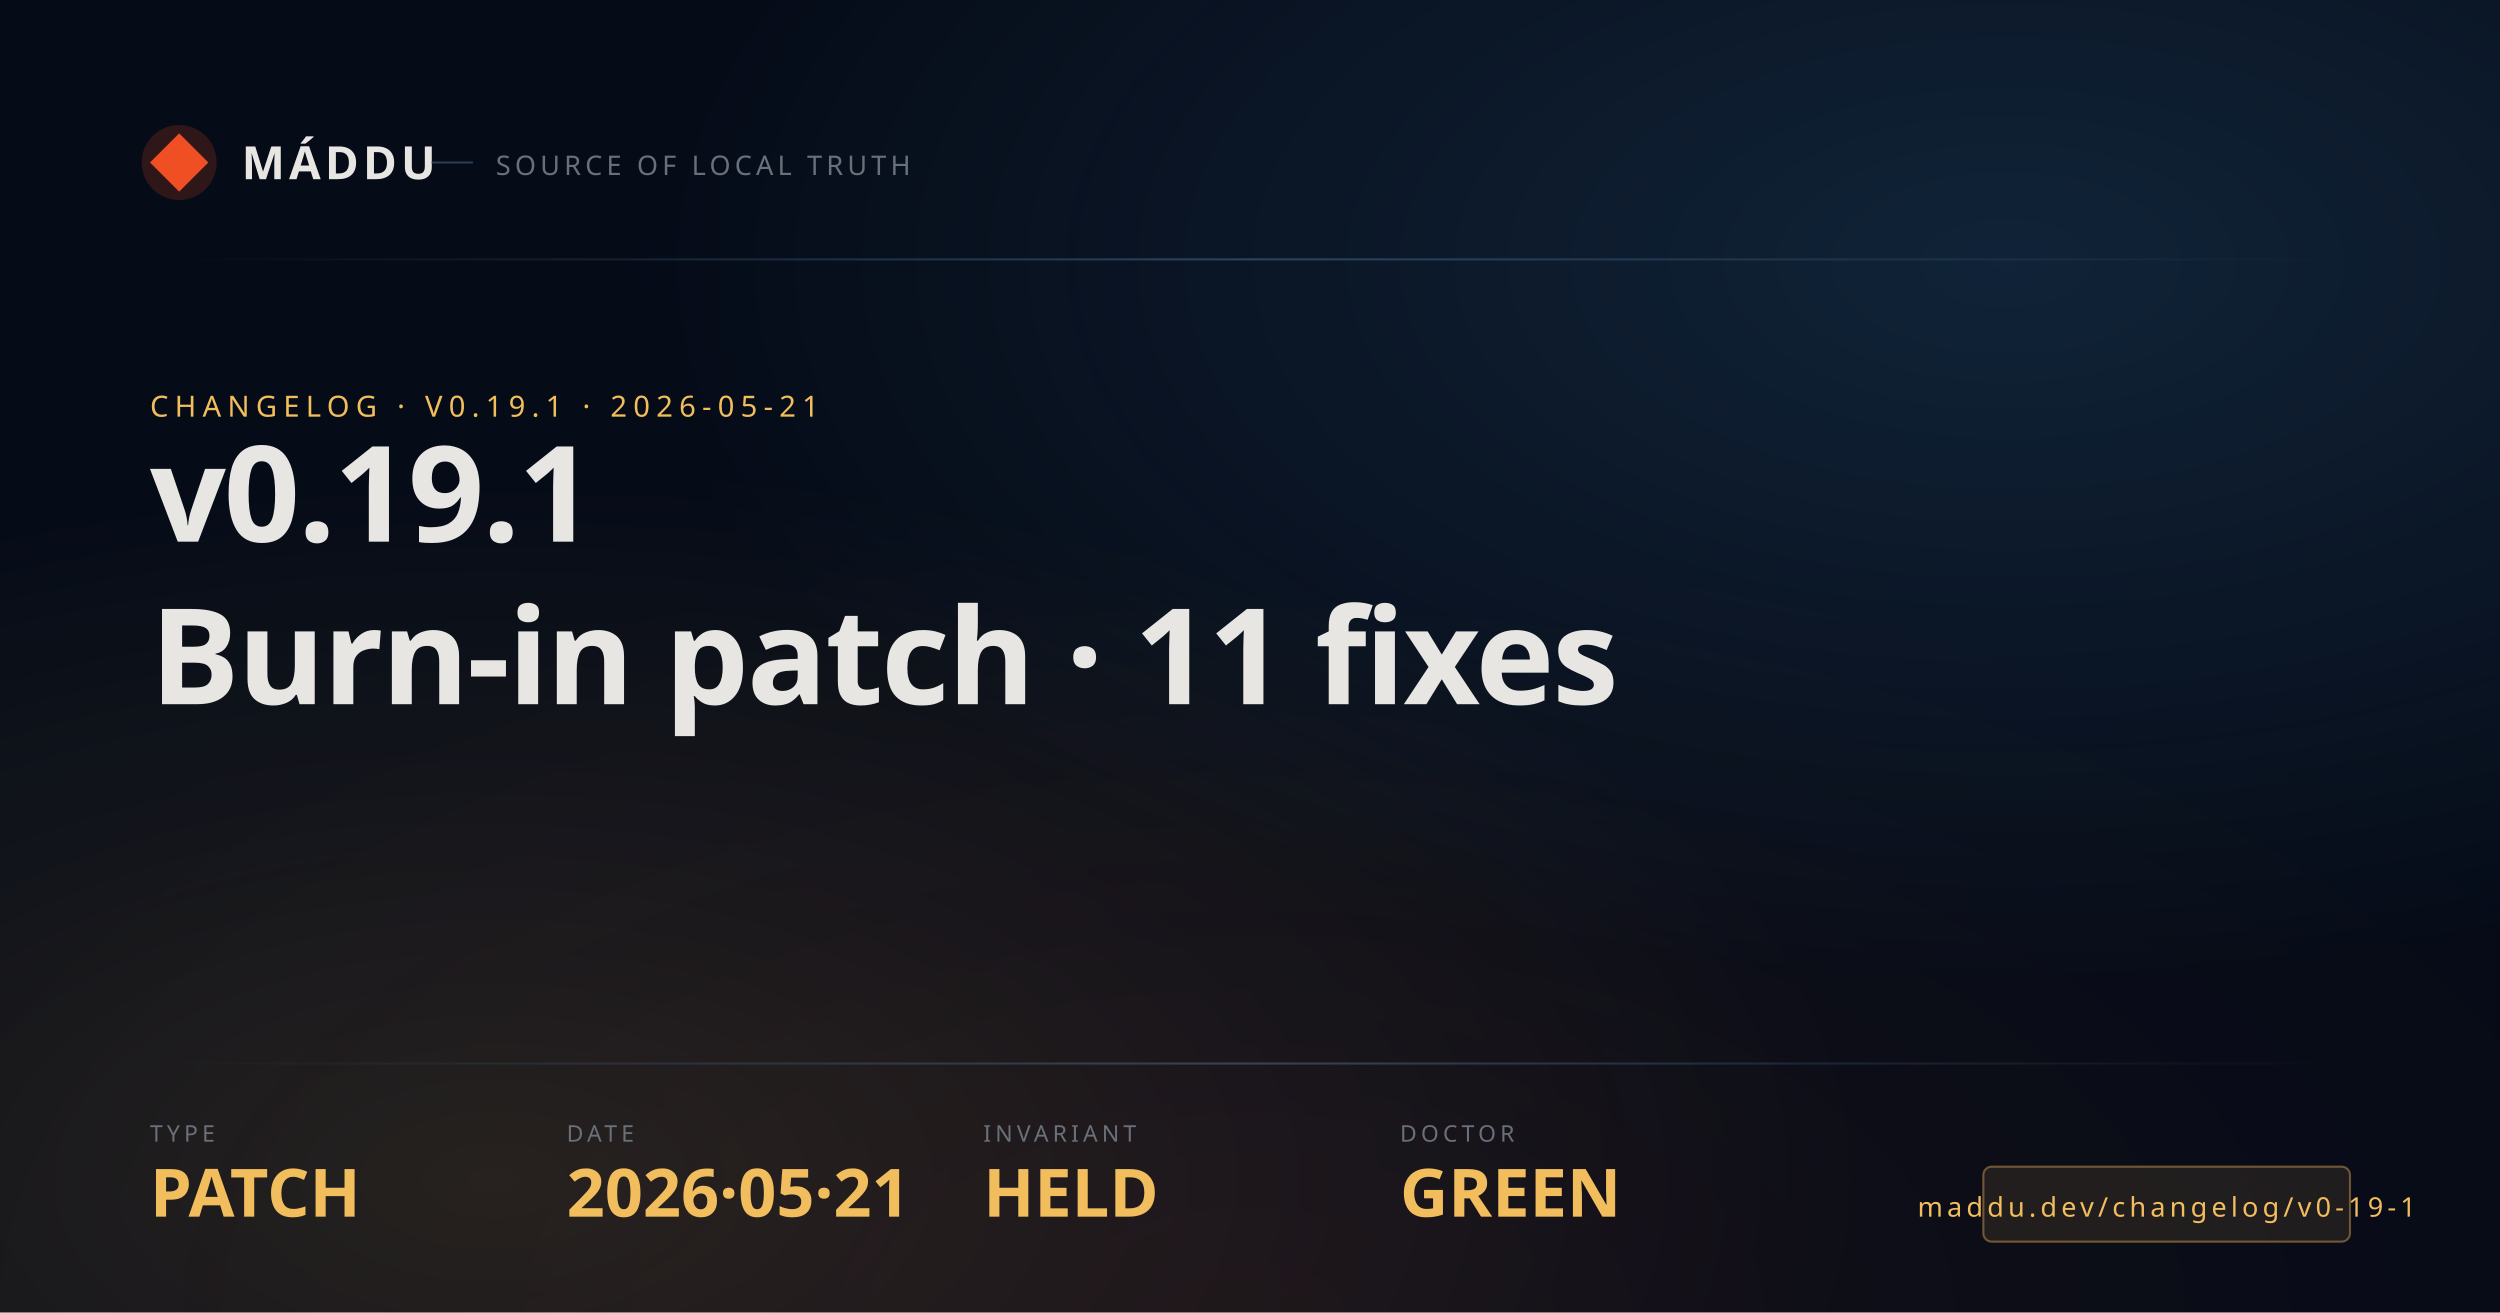
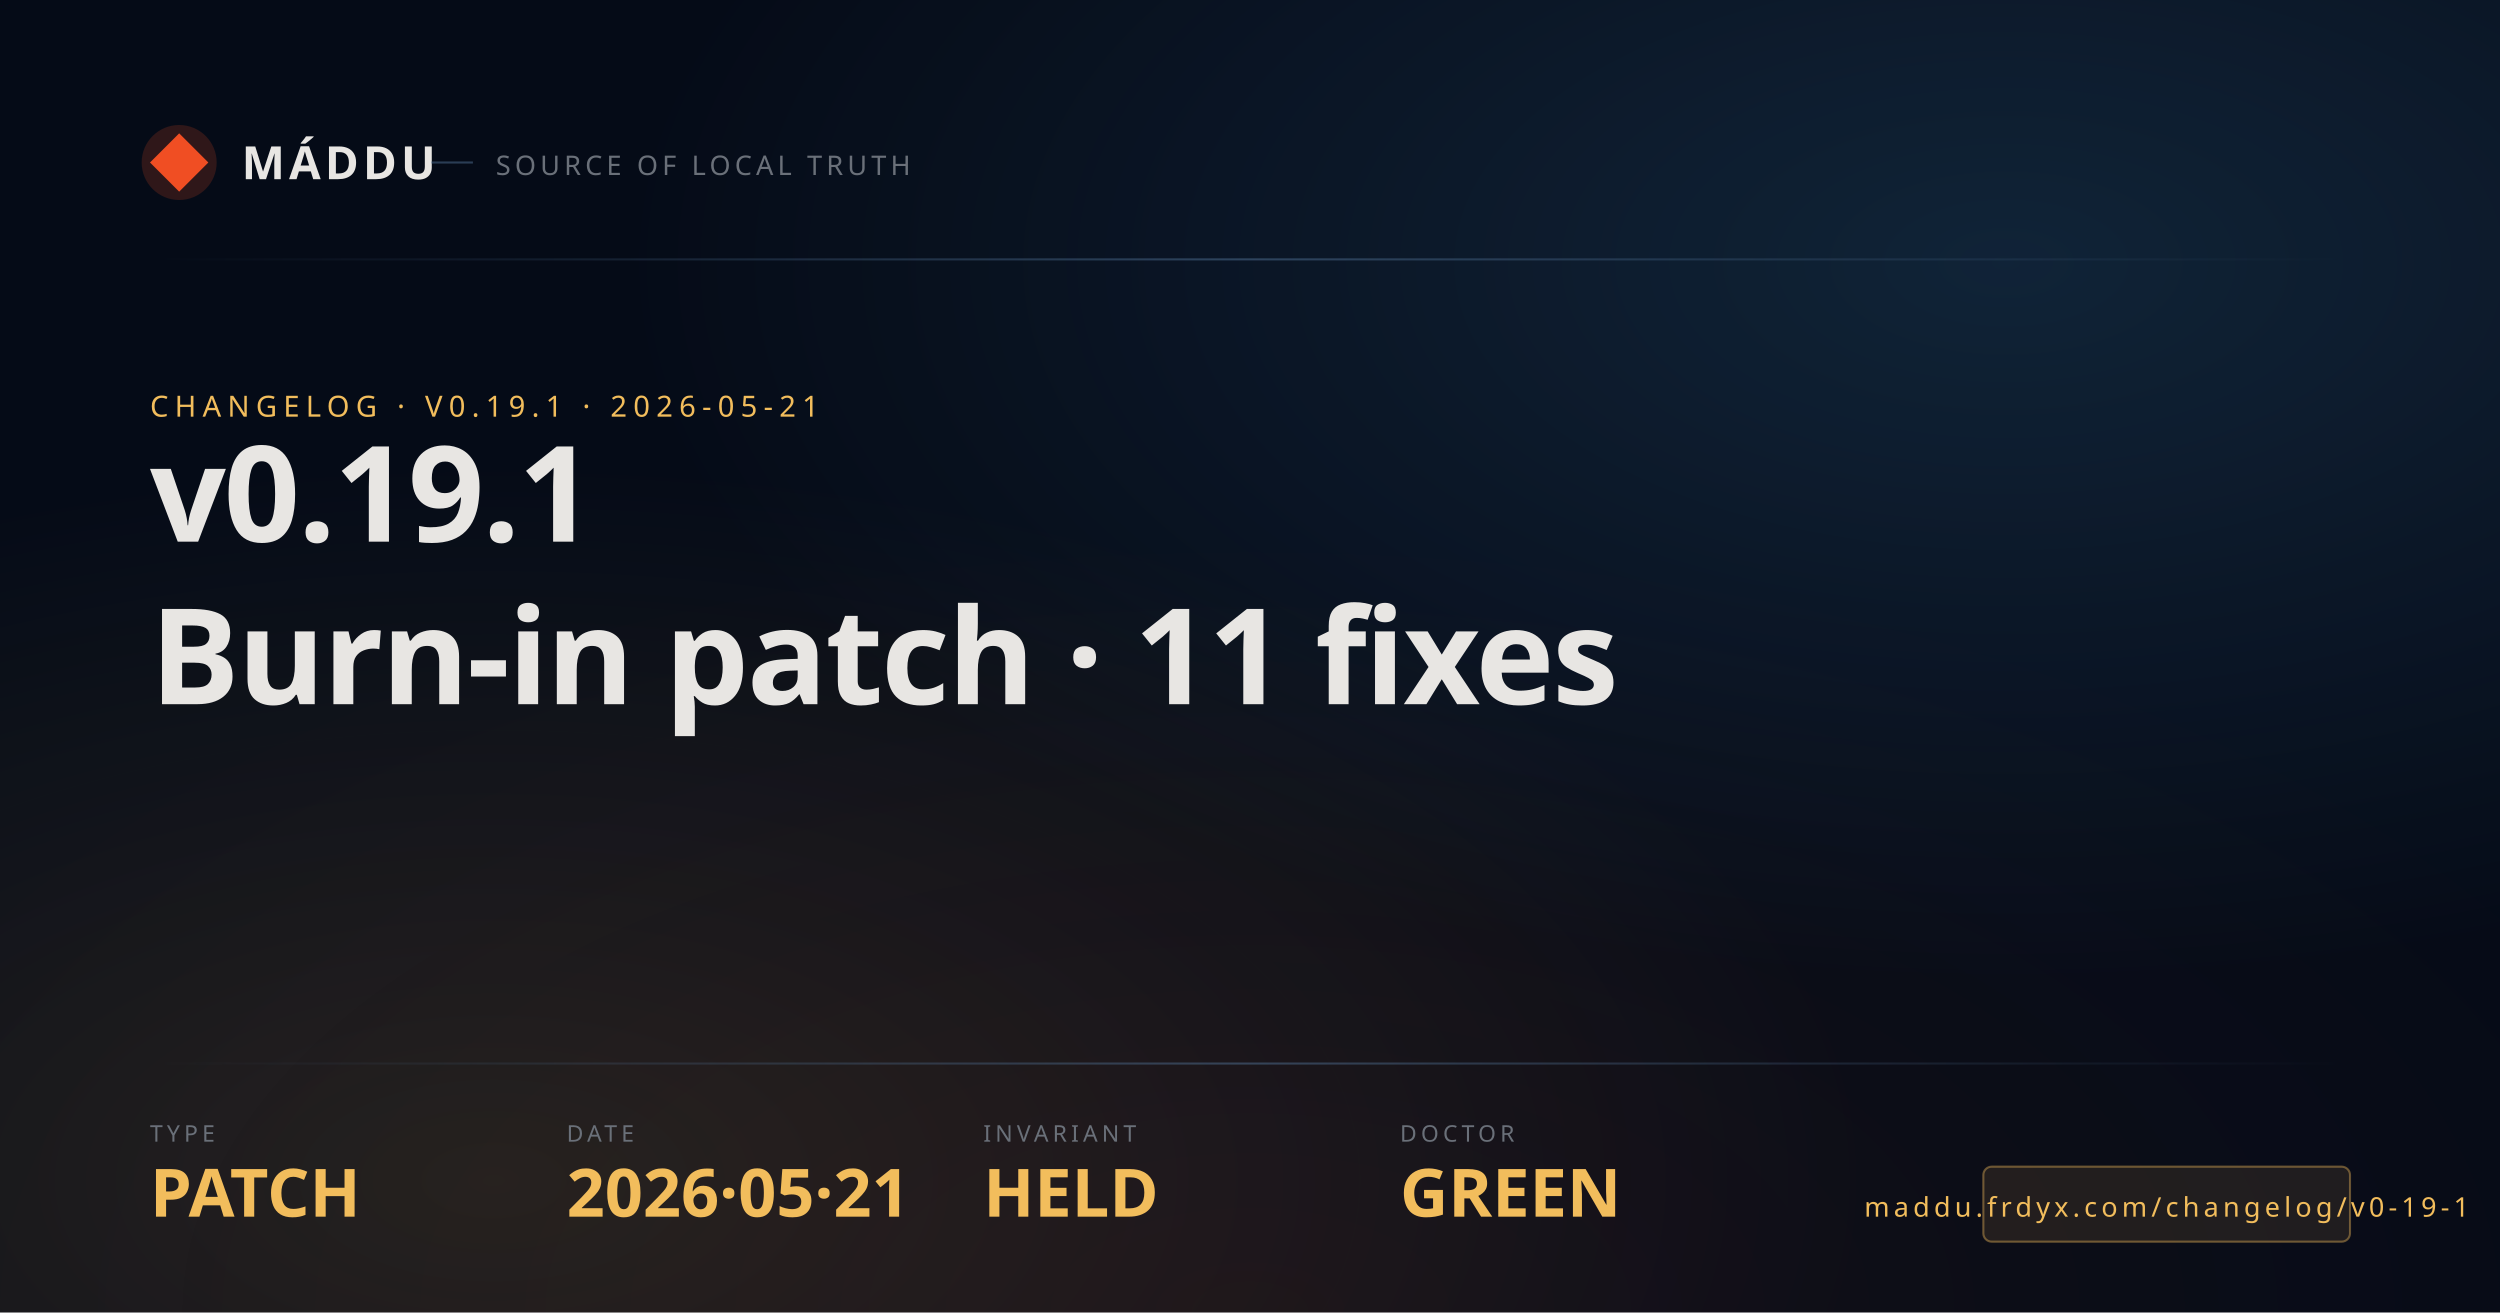
<svg xmlns="http://www.w3.org/2000/svg" width="1200" height="630" viewBox="0 0 1200 630">
  <defs>
    <radialGradient id="bg-accent2" cx="80%" cy="20%" r="55%">
      <stop offset="0%" stop-color="#56B8FF" stop-opacity="0.14" />
      <stop offset="100%" stop-color="#56B8FF" stop-opacity="0" />
    </radialGradient>
    <radialGradient id="bg-tone" cx="20%" cy="90%" r="55%">
      <stop offset="0%" stop-color="#F2BD5C" stop-opacity="0.12" />
      <stop offset="100%" stop-color="#F2BD5C" stop-opacity="0" />
    </radialGradient>
    <radialGradient id="bg-brand" cx="50%" cy="100%" r="60%">
      <stop offset="0%" stop-color="#F04E23" stop-opacity="0.06" />
      <stop offset="100%" stop-color="#F04E23" stop-opacity="0" />
    </radialGradient>
    <linearGradient id="hairline" x1="0" y1="0" x2="1" y2="0">
      <stop offset="0%" stop-color="#507195" stop-opacity="0" />
      <stop offset="50%" stop-color="#507195" stop-opacity="0.5" />
      <stop offset="100%" stop-color="#507195" stop-opacity="0" />
    </linearGradient>
  </defs>
  <rect width="1200" height="630" fill="#050B17" />
  <rect width="1200" height="630" fill="url(#bg-accent2)" />
  <rect width="1200" height="630" fill="url(#bg-tone)" />
  <rect width="1200" height="630" fill="url(#bg-brand)" />
  <g transform="translate(72, 64)">
    <circle cx="14" cy="14" r="18" fill="#F04E23" fill-opacity="0.18" />
    <path d="M14 0 L28 14 L14 28 L0 14 Z" fill="#F04E23" />
    <text x="44" y="22" fill="#E8E6E3" font-size="22" font-weight="700" font-family="IBM Plex Sans Condensed" letter-spacing="2">MÁDDU</text>
    <line x1="135" y1="14" x2="155" y2="14" stroke="#507195" stroke-opacity="0.5" stroke-width="1" />
    <text x="166" y="20" fill="#6a7079" font-size="13" font-family="IBM Plex Mono" letter-spacing="2">SOURCE OF LOCAL TRUTH</text>
  </g>
  <rect x="72" y="124" width="1056" height="1" fill="url(#hairline)" />
  <text x="72" y="200" fill="#F2BD5C" font-size="14" font-family="IBM Plex Mono" font-weight="500" letter-spacing="3">CHANGELOG · V0.19.1 · 2026-05-21</text>
  <text x="72" y="260" fill="#E8E6E3" font-size="64" font-weight="700" font-family="IBM Plex Sans Condensed" letter-spacing="-1">v0.19.1</text>
  <text x="72" y="338" fill="#E8E6E3" font-size="64" font-weight="700" font-family="IBM Plex Sans Condensed" letter-spacing="-1">Burn-in patch · 11 fixes</text>
  <rect x="72" y="510" width="1056" height="1" fill="url(#hairline)" />
  <g transform="translate(72, 548)">
    <g transform="translate(0, 0)">
      <text x="0" y="0" fill="#6a7079" font-size="11" font-family="IBM Plex Mono" font-weight="400" letter-spacing="2">TYPE</text>
      <text x="0" y="36" fill="#F2BD5C" font-size="32" font-weight="700" font-family="IBM Plex Sans Condensed">PATCH</text>
    </g>
    <g transform="translate(200, 0)">
      <text x="0" y="0" fill="#6a7079" font-size="11" font-family="IBM Plex Mono" font-weight="400" letter-spacing="2">DATE</text>
      <text x="0" y="36" fill="#F2BD5C" font-size="32" font-weight="700" font-family="IBM Plex Sans Condensed">2026·05·21</text>
    </g>
    <g transform="translate(400, 0)">
      <text x="0" y="0" fill="#6a7079" font-size="11" font-family="IBM Plex Mono" font-weight="400" letter-spacing="2">INVARIANT</text>
      <text x="0" y="36" fill="#F2BD5C" font-size="32" font-weight="700" font-family="IBM Plex Sans Condensed">HELD</text>
    </g>
    <g transform="translate(600, 0)">
      <text x="0" y="0" fill="#6a7079" font-size="11" font-family="IBM Plex Mono" font-weight="400" letter-spacing="2">DOCTOR</text>
      <text x="0" y="36" fill="#F2BD5C" font-size="32" font-weight="700" font-family="IBM Plex Sans Condensed">GREEN</text>
    </g>
    <g transform="translate(880, 12)">
      <rect x="0" y="0" width="176" height="36" rx="4" fill="#F2BD5C" fill-opacity="0.10" stroke="#F2BD5C" stroke-opacity="0.4" stroke-width="1" />
-       <text x="88" y="24" fill="#F2BD5C" font-size="13" font-family="IBM Plex Mono" font-weight="500" text-anchor="middle" letter-spacing="2">maddu.dev/changelog/v0-19-1</text>
+       <text x="88" y="24" fill="#F2BD5C" font-size="13" font-family="IBM Plex Mono" font-weight="500" text-anchor="middle" letter-spacing="2">maddu.frdyx.com/changelog/v0-19-1</text>
    </g>
  </g>
</svg>
